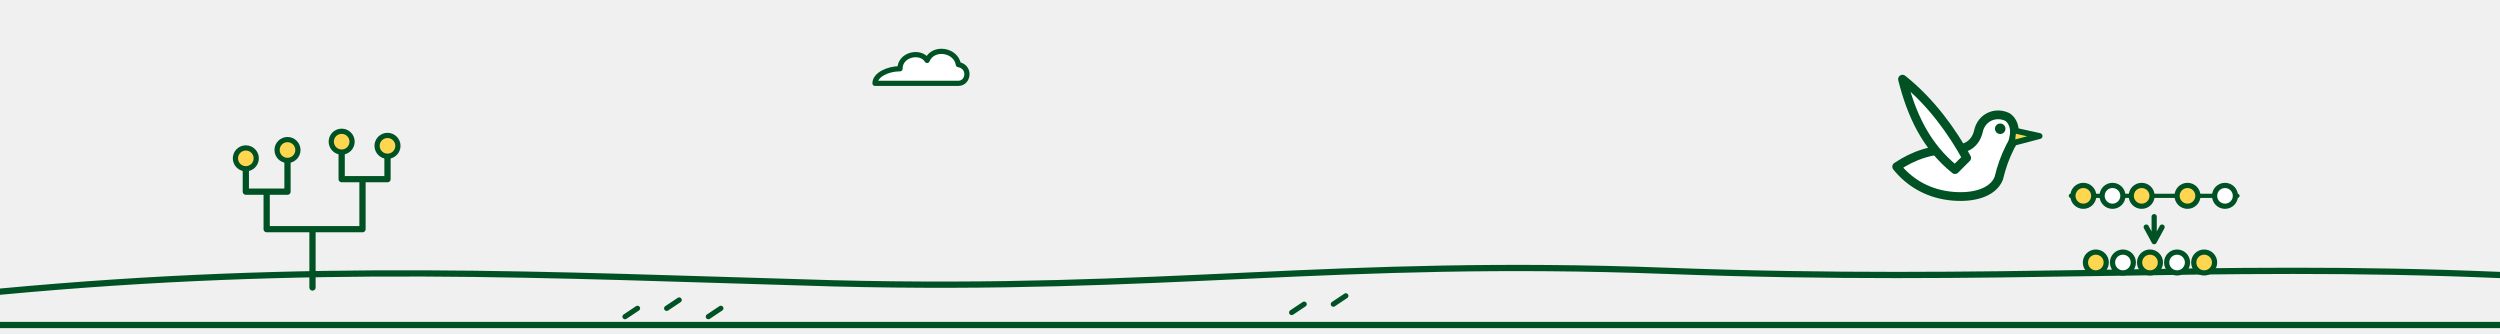
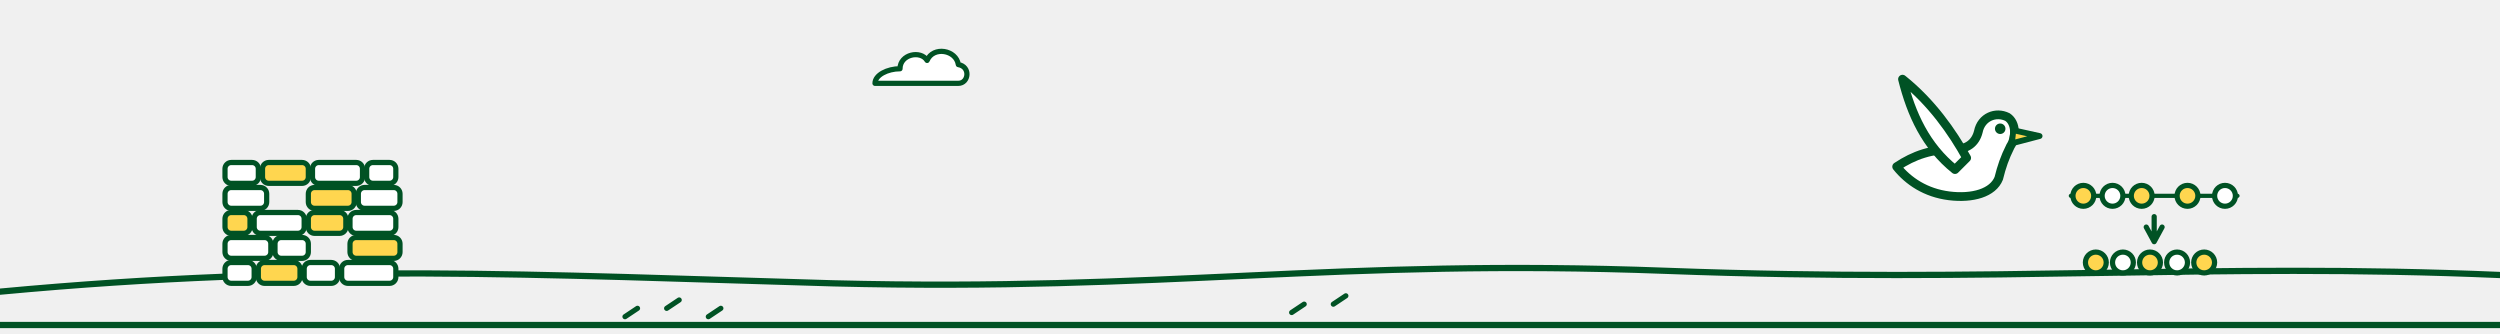
<svg xmlns="http://www.w3.org/2000/svg" viewBox="0 0 1200 160">
  <g fill="none" stroke="#005224" stroke-width="3" stroke-linecap="round" stroke-linejoin="round">
    <path d="M0,140 C150,126 260,132 400,136 C560,140 640,124 800,130 C960,136 1060,126 1200,132" />
    <path d="M0,156 H1200" />
    <path d="M300,152 l6,-4 M320,148 l6,-4 M340,152 l6,-4 M620,150 l6,-4 M640,146 l6,-4" stroke-width="2.5" />
-     <path d="M150,138 V110 M150,110 H128 V92 M150,110 H174 V86 M128,92 H118 V80 M128,92 H138 V76 M174,86 H164 V72 M174,86 H186 V74" />
-     <g fill="#FFD64F" stroke-width="2.5">
-       <circle cx="118" cy="76" r="5" />
-       <circle cx="138" cy="72" r="5" />
-       <circle cx="164" cy="68" r="5" />
-       <circle cx="186" cy="70" r="5" />
-     </g>
    <path d="M420,40 H460 C465,40 466,32 460,31 C459,24 448,22 445,29 C442,24 432,26 432,33 C426,33 420,36 420,40 Z" fill="#FFFFFF" stroke-width="2.5" />
+     <rect x="108" y="126" width="14" height="10" rx="3" fill="#FFFFFF" stroke-width="2.5" />
+     <rect x="124" y="126" width="20" height="10" rx="3" fill="#FFD64F" stroke-width="2.5" />
+     <rect x="146" y="126" width="16" height="10" rx="3" fill="#FFFFFF" stroke-width="2.5" />
+     <rect x="164" y="126" width="26" height="10" rx="3" fill="#FFFFFF" stroke-width="2.5" />
+     <rect x="108" y="114" width="22" height="10" rx="3" fill="#FFFFFF" stroke-width="2.5" />
+     <rect x="132" y="114" width="16" height="10" rx="3" fill="#FFFFFF" stroke-width="2.5" />
+     <rect x="168" y="114" width="24" height="10" rx="3" fill="#FFD64F" stroke-width="2.5" />
+     <rect x="108" y="102" width="12" height="10" rx="3" fill="#FFD64F" stroke-width="2.5" />
+     <rect x="122" y="102" width="24" height="10" rx="3" fill="#FFFFFF" stroke-width="2.5" />
+     <rect x="148" y="102" width="18" height="10" rx="3" fill="#FFD64F" stroke-width="2.5" />
+     <rect x="168" y="102" width="22" height="10" rx="3" fill="#FFFFFF" stroke-width="2.5" />
+     <rect x="108" y="90" width="20" height="10" rx="3" fill="#FFFFFF" stroke-width="2.5" />
+     <rect x="148" y="90" width="22" height="10" rx="3" fill="#FFD64F" stroke-width="2.5" />
+     <rect x="172" y="90" width="20" height="10" rx="3" fill="#FFFFFF" stroke-width="2.5" />
+     <rect x="108" y="78" width="16" height="10" rx="3" fill="#FFFFFF" stroke-width="2.5" />
+     <rect x="126" y="78" width="22" height="10" rx="3" fill="#FFD64F" stroke-width="2.5" />
+     <rect x="150" y="78" width="24" height="10" rx="3" fill="#FFFFFF" stroke-width="2.5" />
+     <rect x="176" y="78" width="14" height="10" rx="3" fill="#FFFFFF" stroke-width="2.5" />
    <path d="M994,94 H1074" stroke-width="2" />
    <circle cx="1000" cy="94" r="5" fill="#FFD64F" stroke-width="2.5" />
    <circle cx="1014" cy="94" r="5" fill="#FFFFFF" stroke-width="2.5" />
    <circle cx="1028" cy="94" r="5" fill="#FFD64F" stroke-width="2.5" />
    <circle cx="1050" cy="94" r="5" fill="#FFD64F" stroke-width="2.5" />
    <circle cx="1068" cy="94" r="5" fill="#FFFFFF" stroke-width="2.5" />
    <path d="M1034,104 L1034,116 M1030.2,109.0 L1034,116 L1037.8,109.0" stroke-width="2.5" />
    <circle cx="1006" cy="126" r="5" fill="#FFD64F" stroke-width="2.5" />
    <circle cx="1019" cy="126" r="5" fill="#FFFFFF" stroke-width="2.5" />
    <circle cx="1032" cy="126" r="5" fill="#FFD64F" stroke-width="2.5" />
    <circle cx="1045" cy="126" r="5" fill="#FFFFFF" stroke-width="2.5" />
    <circle cx="1058" cy="126" r="5" fill="#FFD64F" stroke-width="2.5" />
    <g transform="translate(860 10) scale(1.4)">
      <path d="M36,50 C42,46 48,44 56,44 C60,44 63,42 64,38 C65,33 70,31 74,33 C77,35 77,40 75,43 C73,47 72,50 71,54 C69,59 62,61 54,60 C46,59 40,55 36,50 Z" fill="#FFFFFF" />
      <path d="M76,37.5 L85,39.5 L75.5,42 Z" fill="#FFD64F" stroke-width="2" />
      <circle cx="71.5" cy="37" r="1.8" fill="#005224" stroke="none" />
      <path d="M60,47 C55,38 48,28 38,20 C41,32 46,43 56,51 Z" fill="#FFFFFF" />
    </g>
  </g>
</svg>
